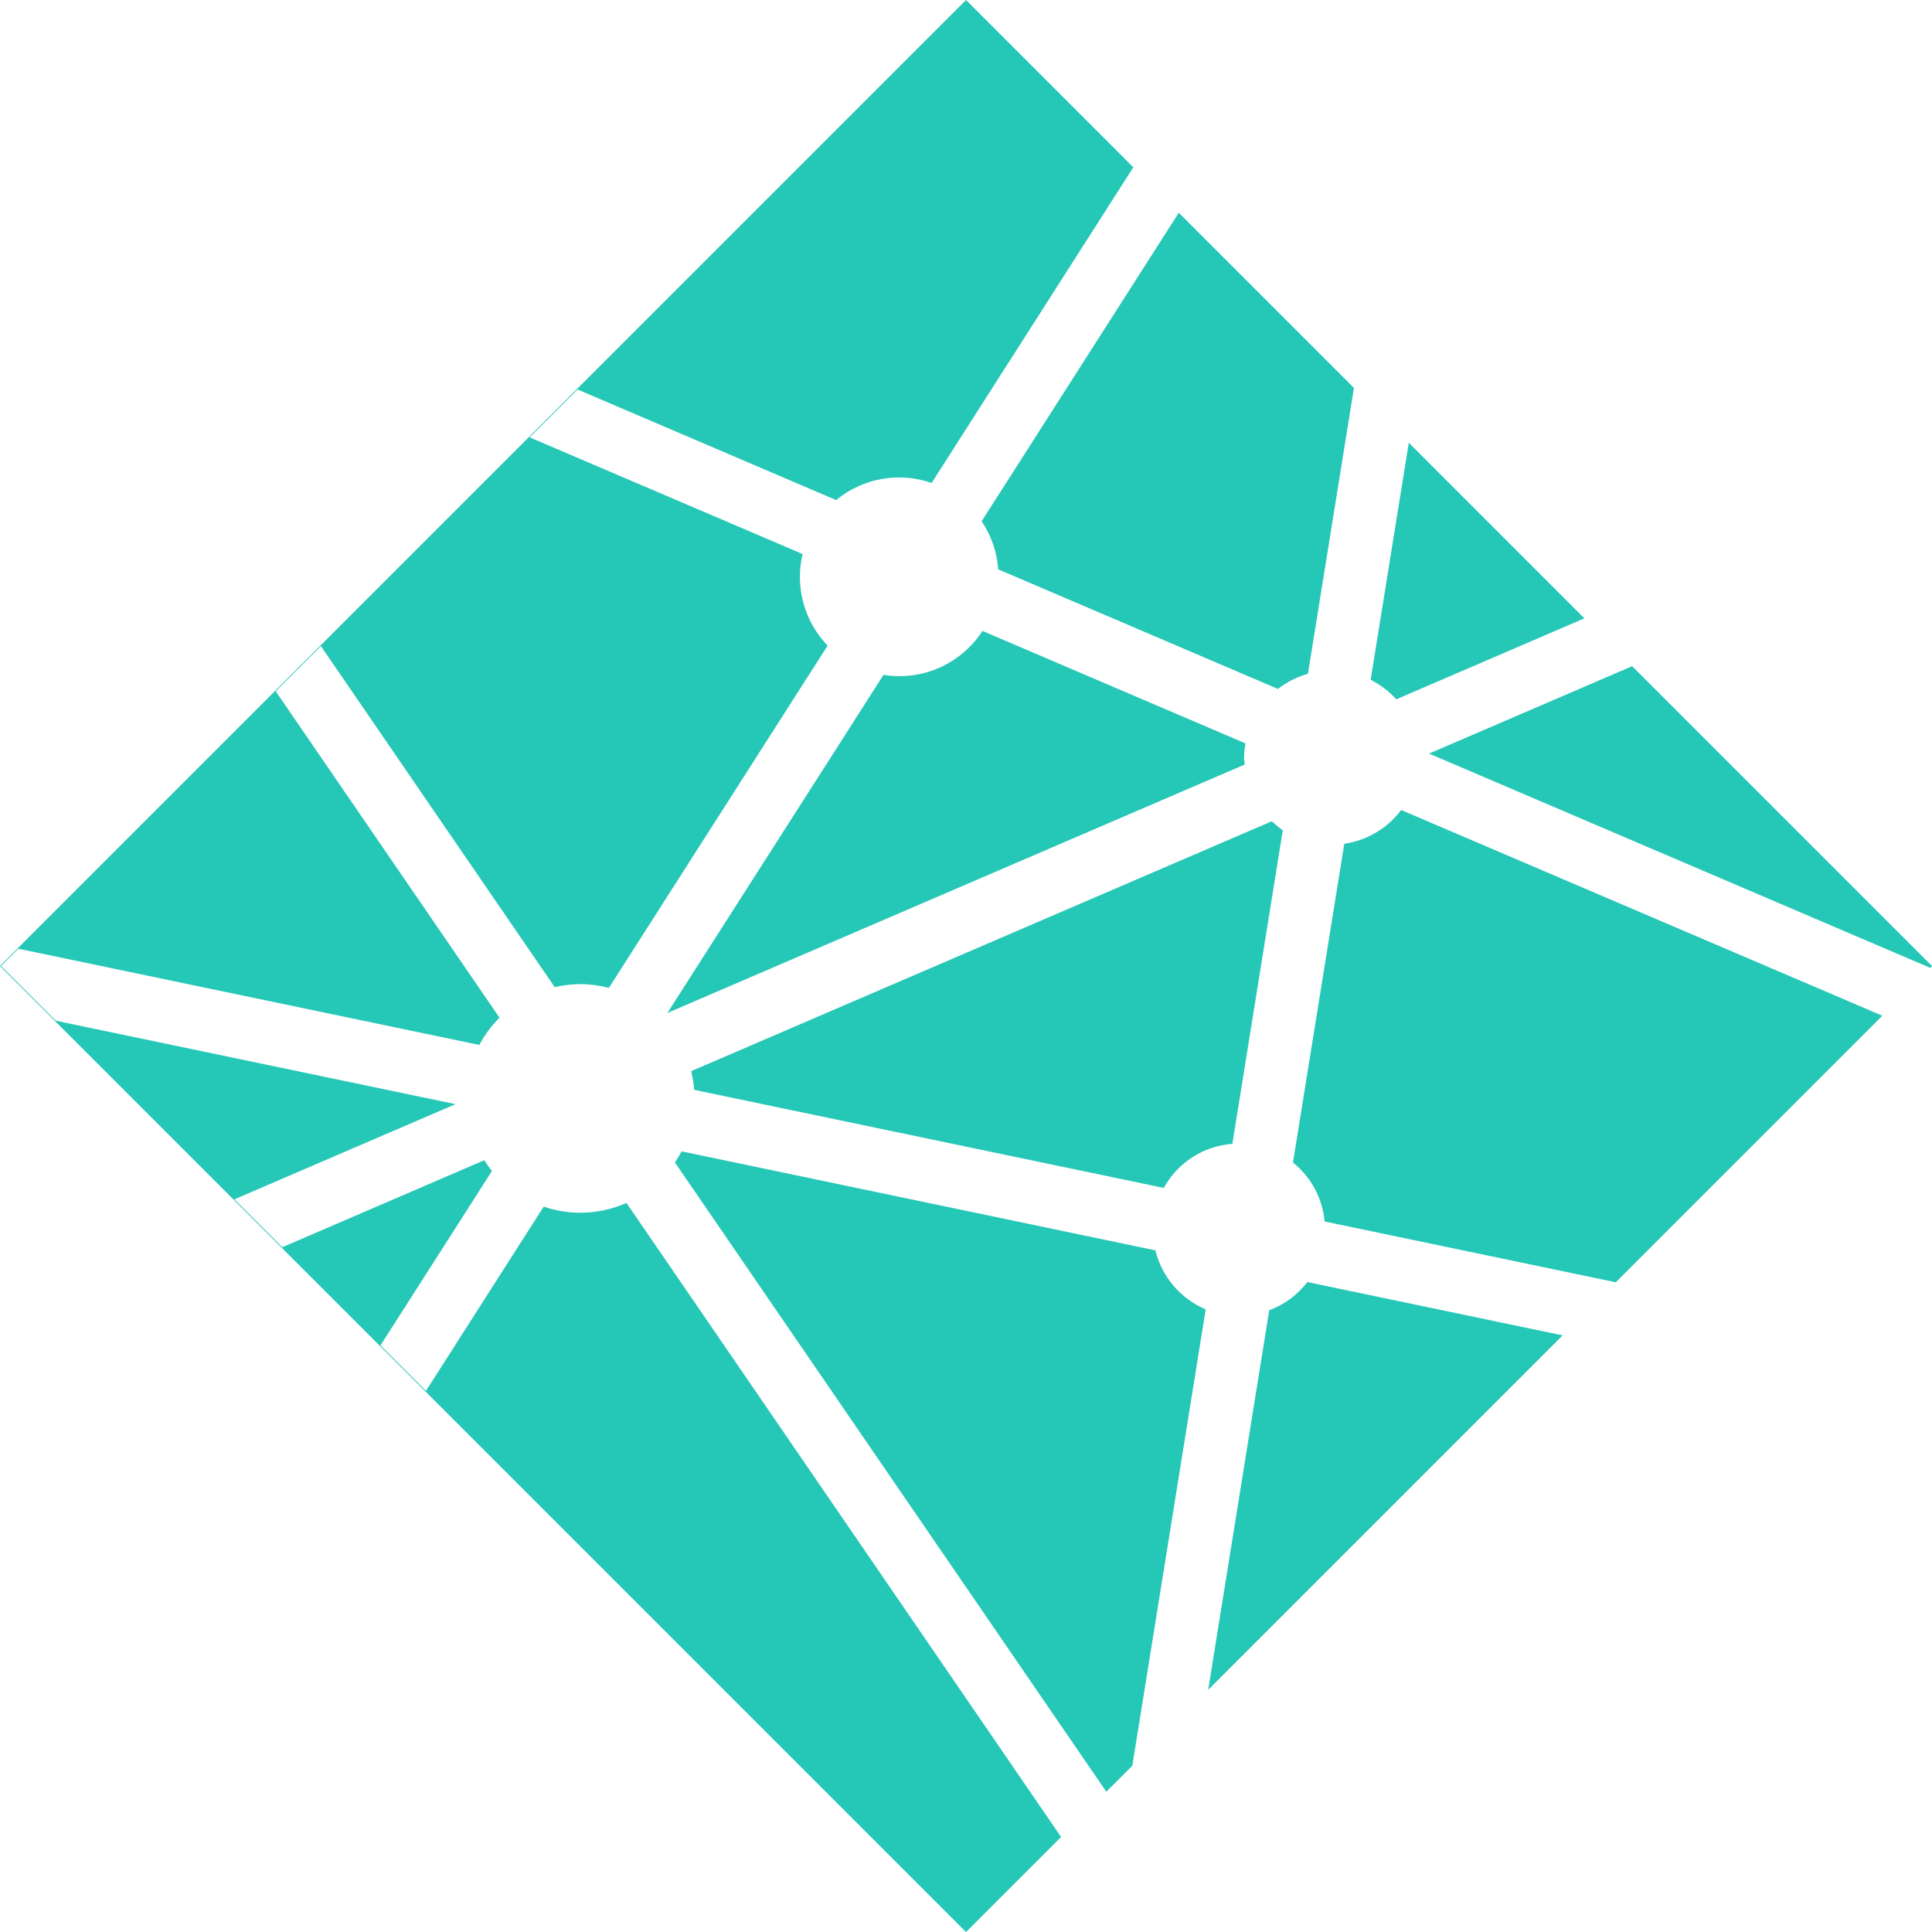
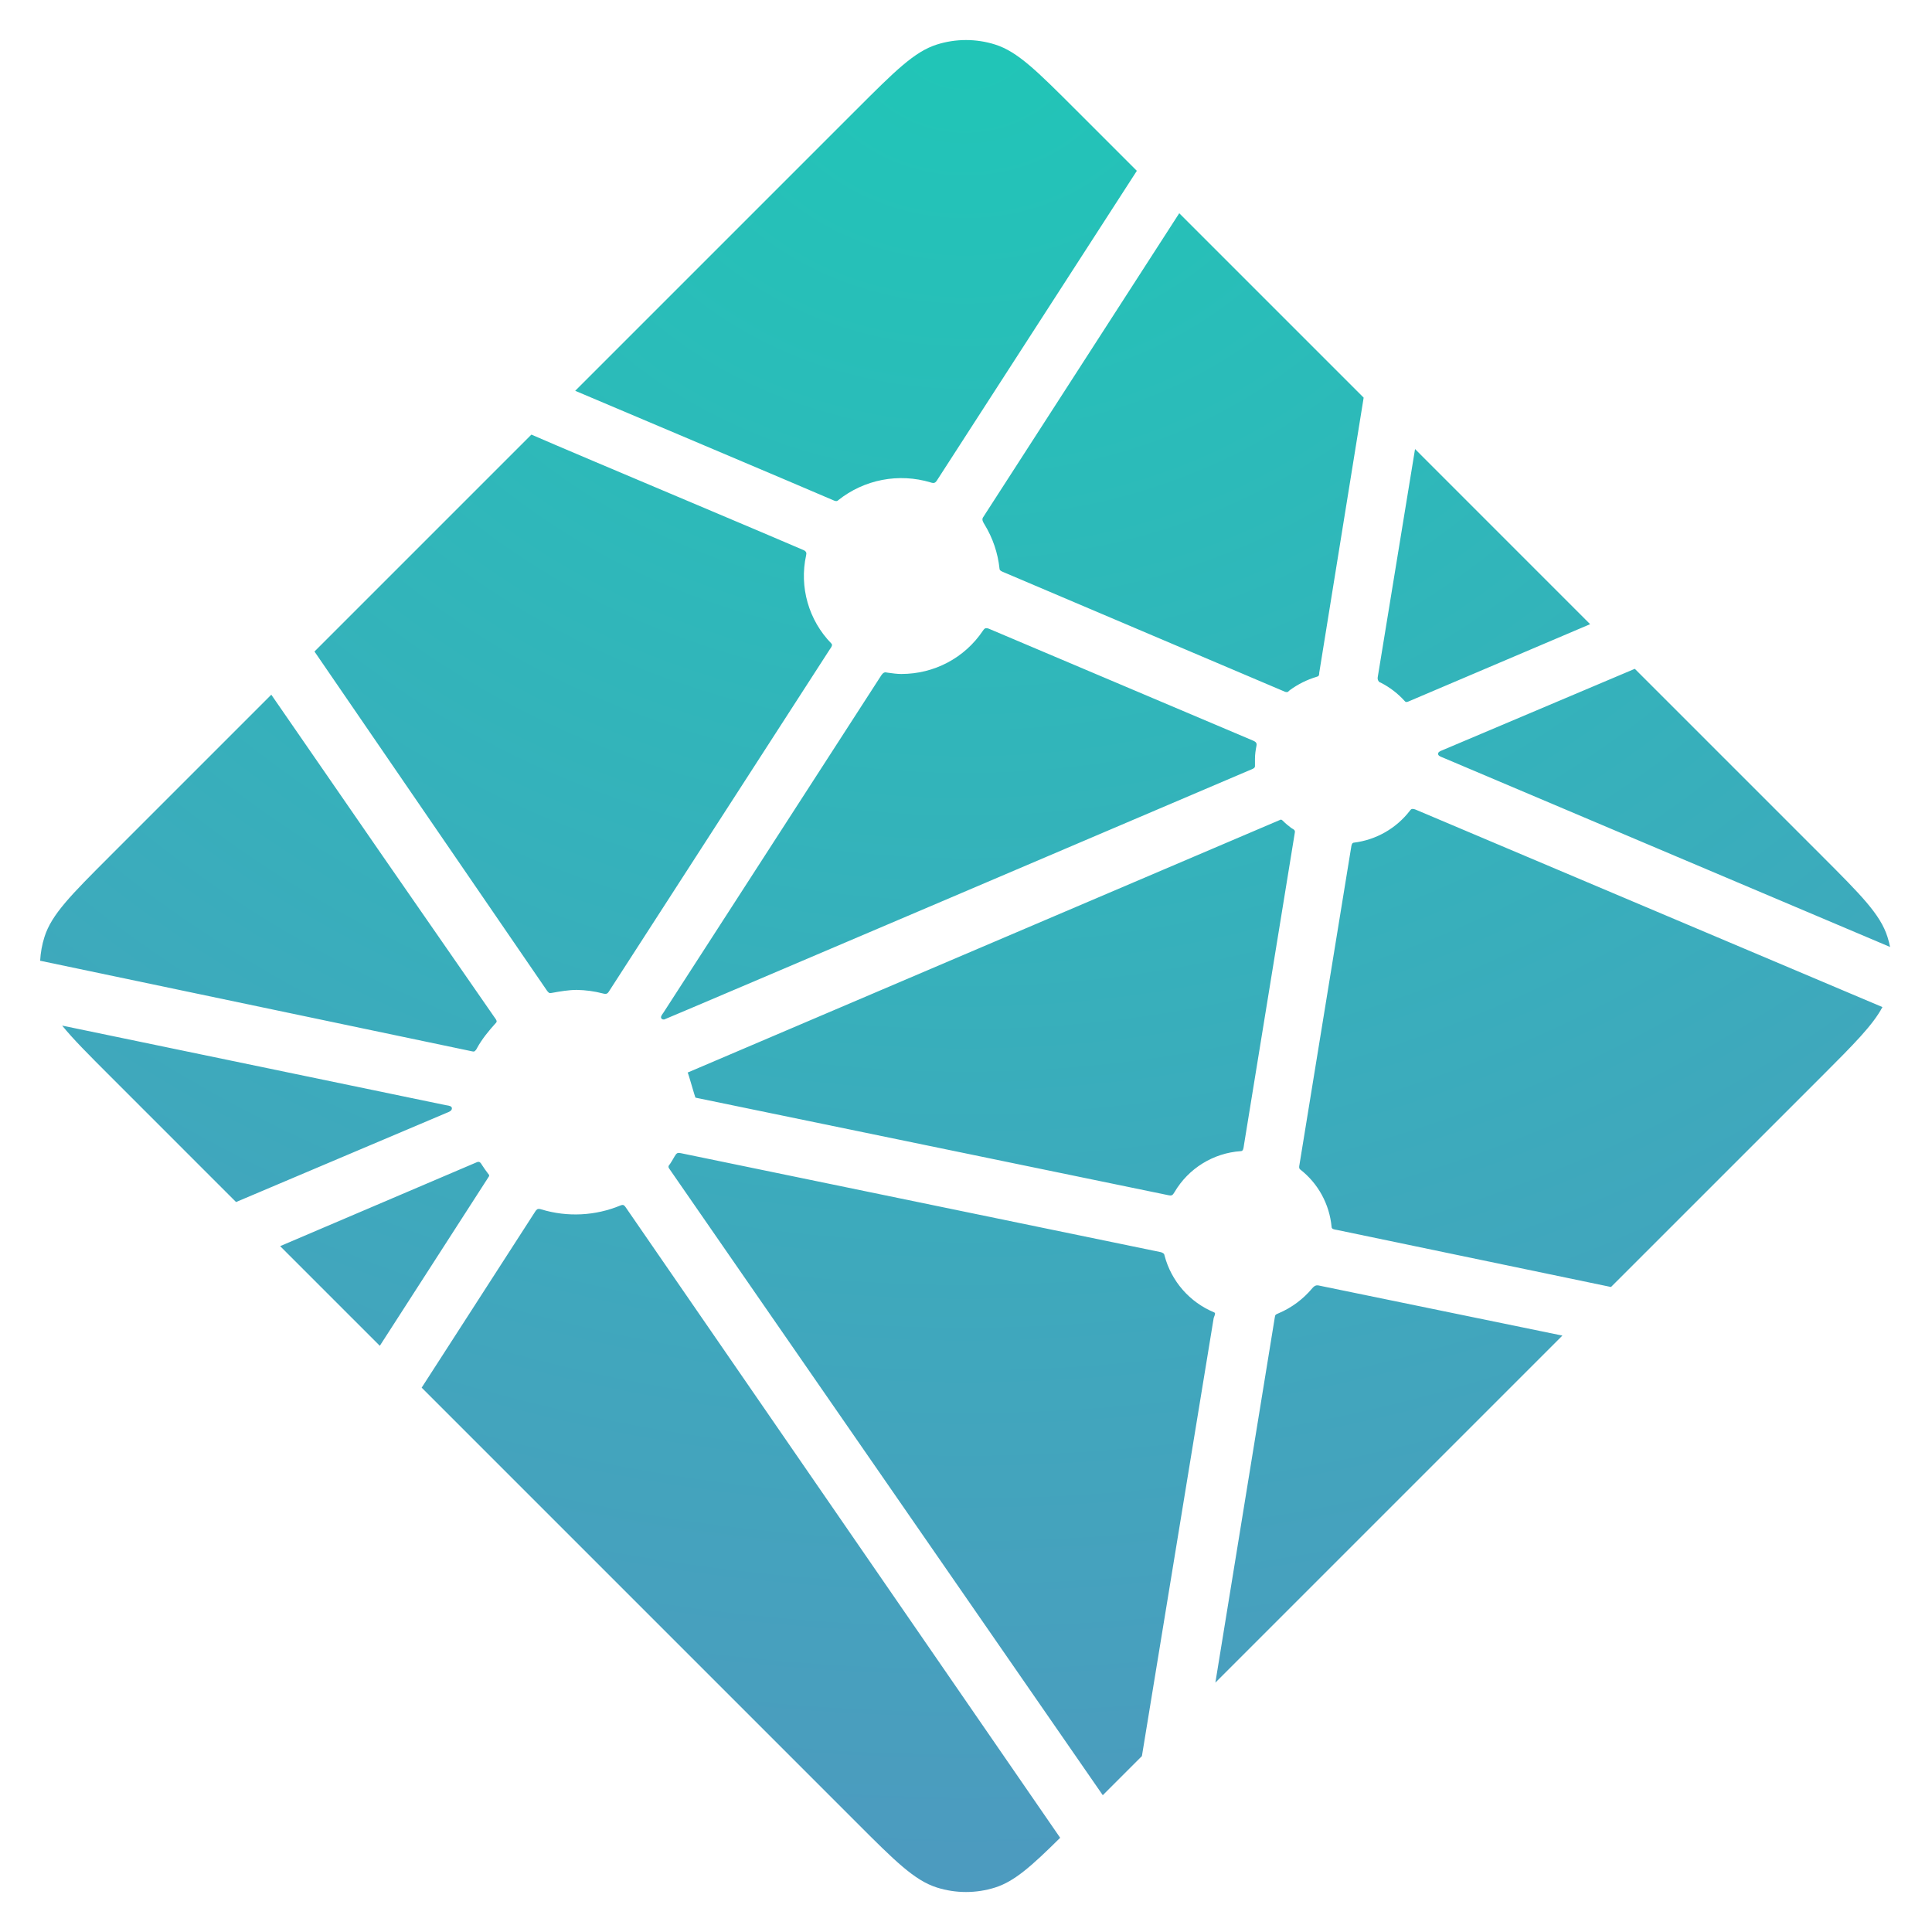
- <svg xmlns="http://www.w3.org/2000/svg" width="2500" height="2500" viewBox="0 0 256 256" preserveAspectRatio="xMidYMid">
-   <path d="M153.094 165.679l-62.785-13.12a14.631 14.631 0 0 1-.876 1.475l57.157 83.378 3.448-3.444 9.724-60.47a11.458 11.458 0 0 1-6.668-7.82zM130.19 83.605c-2.352 3.608-6.412 5.996-11.036 5.996-.712 0-1.404-.072-2.084-.18l-28.633 44.801 76.498-32.92c-.024-.308-.092-.596-.092-.912 0-.644.088-1.268.192-1.884l-34.845-14.9zm2.08-8.164l37.065 15.848a11.447 11.447 0 0 1 3.976-2.008l6.092-37.88-23.209-23.209L130.07 69.07a13.013 13.013 0 0 1 2.2 6.372zm77.665 6.492l-23.26-23.264-5.056 31.408a11.628 11.628 0 0 1 3.396 2.584l24.92-10.728zm-55.729 75.473a11.355 11.355 0 0 1 9.089-5.844l6.68-41.548c-.524-.348-.992-.764-1.452-1.192l-76.938 33.112c.196.804.332 1.624.396 2.476l62.225 12.996zm62.065-69.133l-26.912 11.58 66.401 28.389.24-.24-39.729-39.729zm-48.092 85.35l-8.088 50.284 46.964-46.964-33.828-7.064a11.366 11.366 0 0 1-5.048 3.744zm-91.286-12.928c-1.7 0-3.328-.292-4.852-.809l-15.6 24.413-6.028-6.024 14.776-23.12a16.066 16.066 0 0 1-1.02-1.417l-26.768 11.525-6.345-6.345 29.3-12.612L7.385 135.25.14 128.002l2.292-2.292 61.085 12.752a14.981 14.981 0 0 1 2.668-3.616L36.537 91.601l5.988-5.988L73.5 130.798a15.283 15.283 0 0 1 3.392-.396c1.308 0 2.576.184 3.788.496l28.985-45.353a13.126 13.126 0 0 1-3.676-9.116c0-1.04.132-2.048.36-3.016l-36.16-15.46 6.343-6.344 34.26 14.652a13.12 13.12 0 0 1 12.653-2.268l26.724-41.825L128.002 0 0 128.002l128.002 128.002 12.596-12.596-57.585-84.01a15.117 15.117 0 0 1-6.12 1.297zm101.23-48.89l-6.796 42.237a11.359 11.359 0 0 1 4.196 7.813l38.572 8.052 35.32-35.32-63.752-27.257a11.508 11.508 0 0 1-7.54 4.476z" fill="#25C7B7" />
+ <svg xmlns="http://www.w3.org/2000/svg" width="40" height="40">
+   <defs>
+     <radialGradient id="a" cy="0%" r="100.11%" fx="50%" fy="0%" gradientTransform="matrix(0 .9989 -1.152 0 .5 -.5)">
+       <stop offset="0%" stop-color="#20C6B7" />
+       <stop offset="100%" stop-color="#4D9ABF" />
+     </radialGradient>
+   </defs>
+   <path fill="url(#a)" d="M28.589 14.135l-.014-.006c-.008-.003-.016-.006-.023-.013a.11.11 0 0 1-.028-.093l.773-4.726 3.625 3.626-3.77 1.604a.083.083 0 0 1-.033.006h-.015c-.005-.003-.01-.007-.02-.017a1.716 1.716 0 0 0-.495-.381zm5.258-.288l3.876 3.876c.805.806 1.208 1.208 1.355 1.674.022.069.04.138.054.209l-9.263-3.923a.728.728 0 0 0-.015-.006c-.037-.015-.08-.032-.08-.07 0-.038.044-.056.081-.071l.012-.005 3.98-1.684zm5.127 7.003c-.2.376-.59.766-1.25 1.427l-4.37 4.369-5.652-1.177-.03-.006c-.05-.008-.103-.017-.103-.062a1.706 1.706 0 0 0-.655-1.193c-.023-.023-.017-.059-.01-.092 0-.005 0-.01.002-.014l1.063-6.526.004-.022c.006-.05.015-.108.06-.108a1.73 1.73 0 0 0 1.16-.665c.009-.01.015-.021.027-.027.032-.015.07 0 .103.014l9.65 4.082zm-6.625 6.801l-7.186 7.186 1.23-7.56.002-.01c.001-.01.003-.02.006-.029.01-.024.036-.034.061-.044l.012-.005a1.85 1.85 0 0 0 .695-.517c.024-.028.053-.055.09-.06a.09.09 0 0 1 .029 0l5.06 1.04zm-8.707 8.707l-.81.81-8.955-12.942a.424.424 0 0 0-.01-.014c-.014-.019-.029-.038-.026-.06.001-.016.011-.03.022-.042l.01-.013c.027-.04.05-.08.075-.123l.02-.035.003-.003c.014-.024.027-.047.051-.06.021-.01.05-.006.073-.001l9.921 2.046a.164.164 0 0 1 .076.033c.013.013.016.027.019.043a1.757 1.757 0 0 0 1.028 1.175c.028.014.016.045.003.078a.238.238 0 0 0-.015.045c-.125.76-1.197 7.298-1.485 9.063zm-1.692 1.691c-.597.591-.949.904-1.347 1.03a2 2 0 0 1-1.206 0c-.466-.148-.869-.55-1.674-1.356L8.73 28.73l2.349-3.643c.011-.018.022-.034.04-.047.025-.018.061-.01.091 0a2.434 2.434 0 0 0 1.638-.083c.027-.01.054-.017.075.002a.19.19 0 0 1 .028.032L21.95 38.05zM7.863 27.863L5.8 25.8l4.074-1.738a.084.084 0 0 1 .033-.007c.034 0 .054.034.072.065a2.91 2.91 0 0 0 .13.184l.013.016c.012.017.004.034-.008.05l-2.25 3.493zm-2.976-2.976l-2.61-2.61c-.444-.444-.766-.766-.99-1.043l7.936 1.646a.84.84 0 0 0 .03.005c.049.008.103.017.103.063 0 .05-.059.073-.109.092l-.023.01-4.337 1.837zM.831 19.892a2 2 0 0 1 .09-.495c.148-.466.55-.868 1.356-1.674l3.34-3.34a2175.525 2175.525 0 0 0 4.626 6.687c.027.036.057.076.026.106-.146.161-.292.337-.395.528a.16.16 0 0 1-.05.062c-.013.008-.027.005-.042.002H9.78L.831 19.891zm5.68-6.403l4.491-4.491c.422.185 1.958.834 3.332 1.414 1.04.44 1.988.84 2.286.97.03.012.057.024.07.054.008.018.004.041 0 .06a2.003 2.003 0 0 0 .523 1.828c.03.03 0 .073-.026.11l-.014.021-4.56 7.063c-.012.02-.023.037-.043.05-.024.015-.058.008-.086.001a2.274 2.274 0 0 0-.543-.074c-.164 0-.342.03-.522.063h-.001c-.02.003-.038.007-.054-.005a.21.21 0 0 1-.045-.051l-4.808-7.013zm5.398-5.398l5.814-5.814c.805-.805 1.208-1.208 1.674-1.355a2 2 0 0 1 1.206 0c.466.147.869.55 1.674 1.355l1.26 1.26-4.135 6.404a.155.155 0 0 1-.041.048c-.025.017-.06.01-.09 0a2.097 2.097 0 0 0-1.92.37c-.027.028-.067.012-.101-.003-.54-.235-4.74-2.01-5.341-2.265zm12.506-3.676l3.818 3.818-.92 5.698v.015a.135.135 0 0 1-.008.038c-.01.02-.03.024-.05.03a1.83 1.83 0 0 0-.548.273.154.154 0 0 0-.02.017c-.011.012-.022.023-.04.025a.114.114 0 0 1-.043-.007l-5.818-2.472-.011-.005c-.037-.015-.081-.033-.081-.071a2.198 2.198 0 0 0-.31-.915c-.028-.046-.059-.094-.035-.141l4.066-6.303zm-3.932 8.606l5.454 2.31c.03.014.063.027.076.058a.106.106 0 0 1 0 .057c-.016.08-.03.171-.03.263v.153c0 .038-.039.054-.075.069l-.011.004c-.864.369-12.13 5.173-12.147 5.173-.017 0-.035 0-.052-.017-.03-.03 0-.072.027-.11a.76.76 0 0 0 .014-.02l4.482-6.94.008-.012c.026-.042.056-.089.104-.089l.045.007c.102.014.192.027.283.027.68 0 1.31-.331 1.69-.897a.16.16 0 0 1 .034-.04c.027-.02.067-.01.098.004zm-6.246 9.185l12.28-5.237s.018 0 .035.017c.067.067.124.112.179.154l.027.017c.025.014.05.03.052.056 0 .01 0 .016-.002.025L25.756 23.7l-.004.026c-.007.05-.014.107-.061.107a1.729 1.729 0 0 0-1.373.847l-.005.008c-.014.023-.027.045-.05.057-.021.01-.048.006-.07.001l-9.793-2.02c-.01-.002-.152-.519-.163-.52z" />
</svg>
